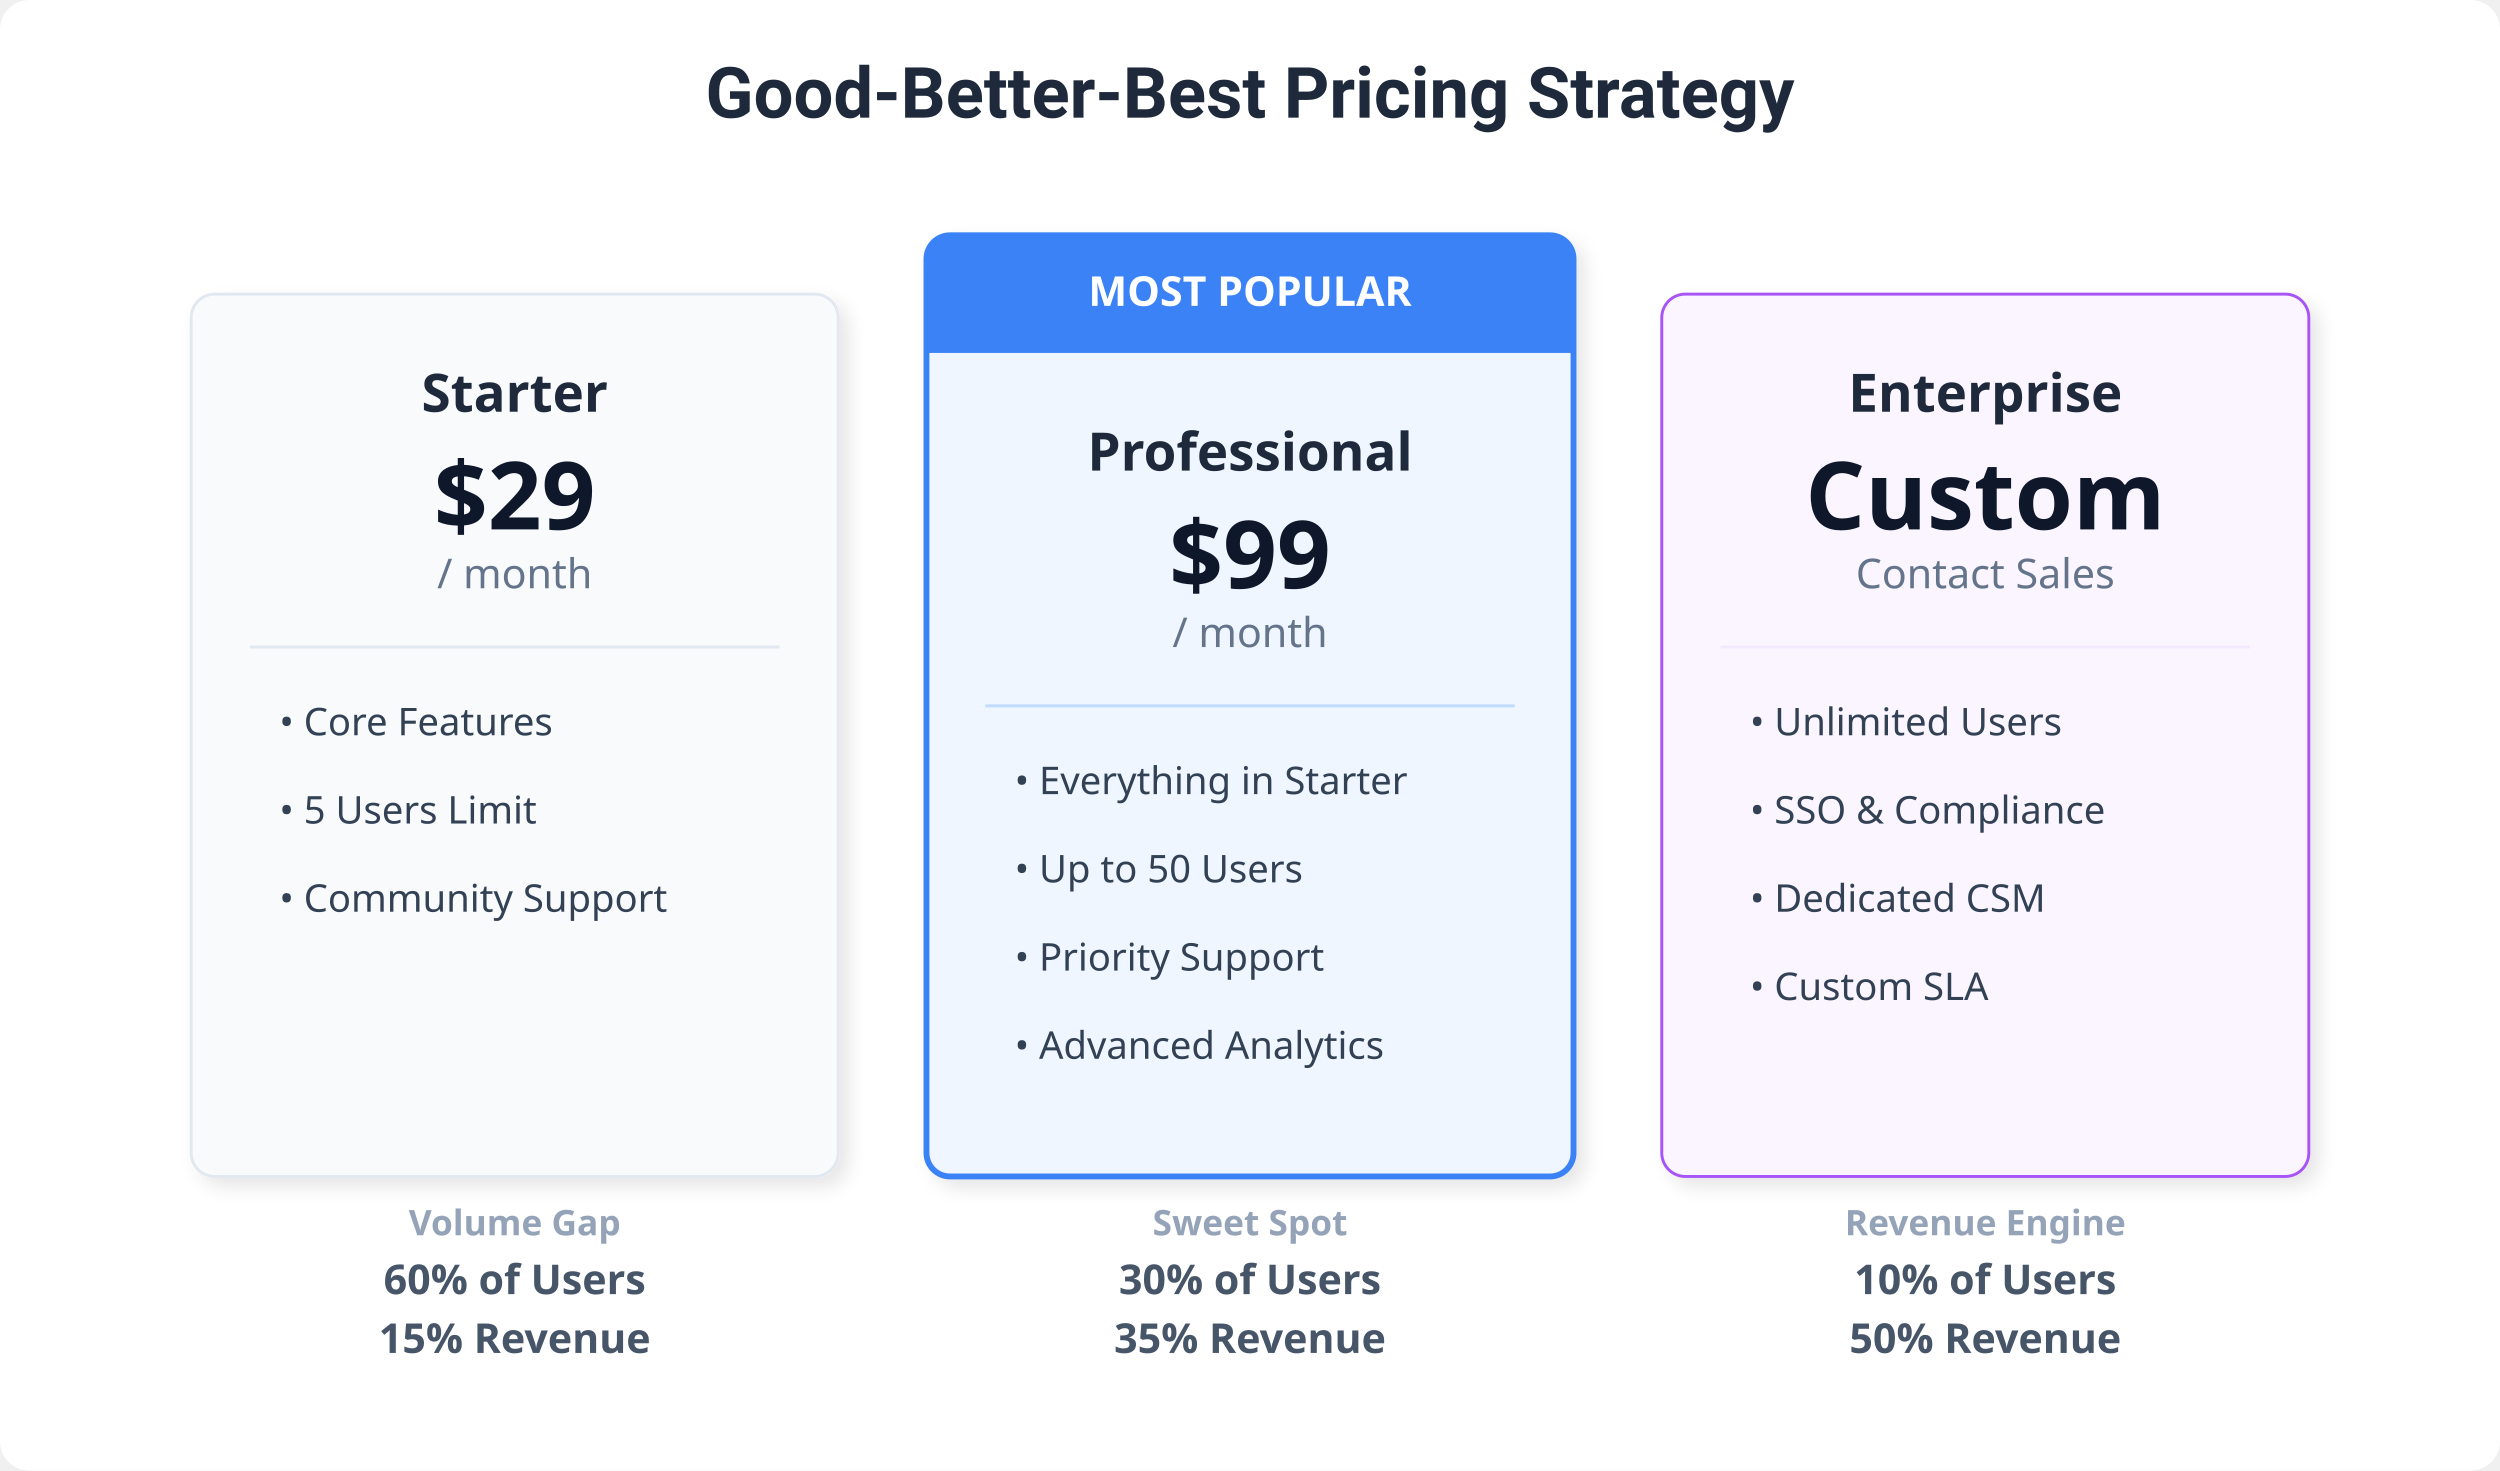
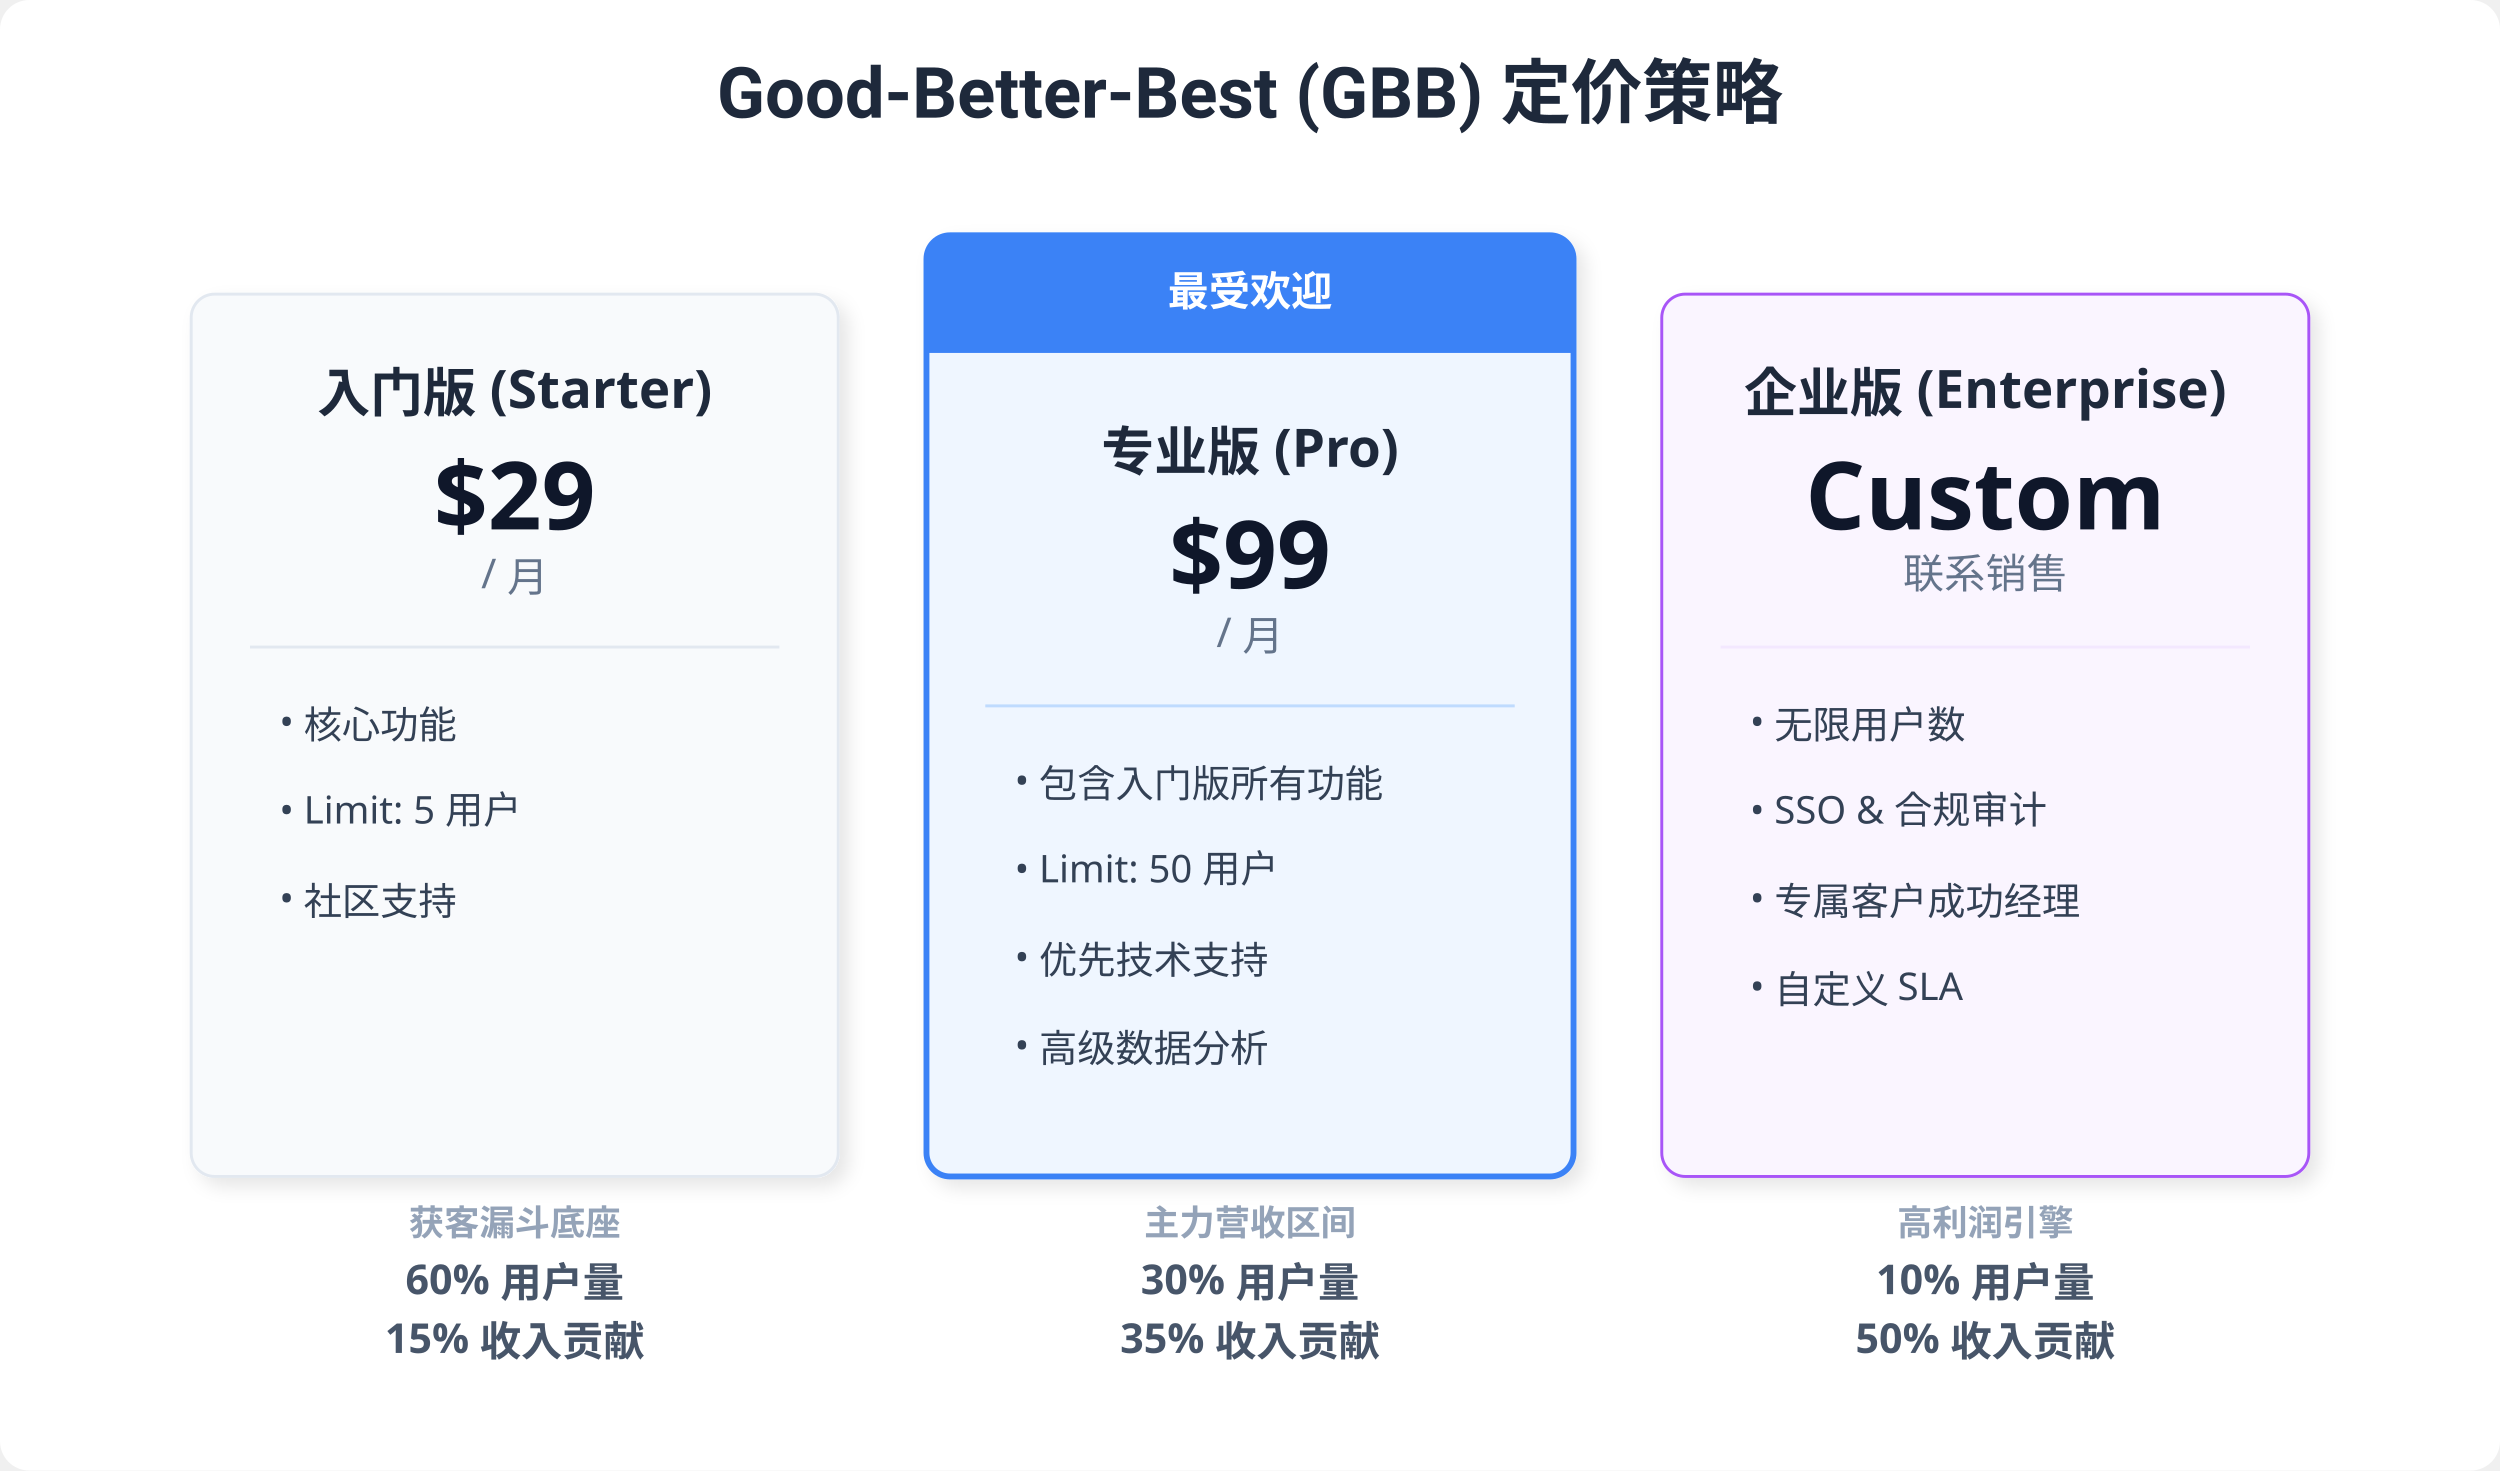
<svg xmlns="http://www.w3.org/2000/svg" width="850" height="500">
  <defs>
    <filter id="shadow" x="-20%" y="-20%" width="140%" height="140%">
      <feDropShadow dx="3" dy="3" stdDeviation="3" flood-color="#000000" flood-opacity="0.1" />
    </filter>
    <style>
      .title { font-family: -apple-system, BlinkMacSystemFont, 'Segoe UI', Roboto, Helvetica, Arial, sans-serif; font-size: 24px; font-weight: bold; fill: #1e293b; }
      .tier-name { font-family: sans-serif; font-size: 18px; font-weight: bold; fill: #1e293b; }
      .price { font-family: sans-serif; font-size: 32px; font-weight: bold; fill: #0f172a; }
      .period { font-family: sans-serif; font-size: 14px; fill: #64748b; }
      .feature { font-family: sans-serif; font-size: 13px; fill: #334155; }
      .stat-label { font-family: sans-serif; font-size: 12px; font-weight: bold; fill: #94a3b8; text-transform: uppercase; }
      .stat-val { font-family: sans-serif; font-size: 14px; font-weight: bold; fill: #475569; }
    </style>
  </defs>
  <rect width="100%" height="100%" fill="#ffffff" rx="10" />
-   <text x="425" y="40" text-anchor="middle" class="title">Good-Better-Best Pricing Strategy</text>
+   <text x="425" y="40" text-anchor="middle" class="title">Good-Better-Best (GBB) 定价策略</text>
  <g transform="translate(65, 80)">
    <g transform="translate(0, 20)">
      <rect x="0" y="0" width="220" height="300" rx="8" fill="#F8FAFC" stroke="#E2E8F0" stroke-width="1" filter="url(#shadow)" />
-       <text x="110" y="40" text-anchor="middle" class="tier-name">Starter</text>
+       <text x="110" y="40" text-anchor="middle" class="tier-name">入门版 (Starter)</text>
      <text x="110" y="80" text-anchor="middle" class="price">$29</text>
-       <text x="110" y="100" text-anchor="middle" class="period">/ month</text>
+       <text x="110" y="100" text-anchor="middle" class="period">/ 月</text>
      <line x1="20" y1="120" x2="200" y2="120" stroke="#E2E8F0" />
      <g transform="translate(30, 150)">
-         <text x="0" y="0" class="feature">• Core Features</text>
-         <text x="0" y="30" class="feature">• 5 Users Limit</text>
-         <text x="0" y="60" class="feature">• Community Support</text>
+         <text x="0" y="0" class="feature">• 核心功能</text>
+         <text x="0" y="30" class="feature">• Limit: 5 用户</text>
+         <text x="0" y="60" class="feature">• 社区支持</text>
      </g>
      <g transform="translate(0, 320)">
-         <text x="110" y="0" text-anchor="middle" class="stat-label">Volume Gap</text>
-         <text x="110" y="20" text-anchor="middle" class="stat-val">60% of Users</text>
-         <text x="110" y="40" text-anchor="middle" class="stat-val">15% Revenue</text>
+         <text x="110" y="0" text-anchor="middle" class="stat-label">获客漏斗底座</text>
+         <text x="110" y="20" text-anchor="middle" class="stat-val">60% 用户量</text>
+         <text x="110" y="40" text-anchor="middle" class="stat-val">15% 收入贡献</text>
      </g>
    </g>
    <g transform="translate(250, 0)">
      <rect x="0" y="0" width="220" height="320" rx="8" fill="#EFF6FF" stroke="#3B82F6" stroke-width="2" filter="url(#shadow)" />
      <path d="M 0,8 a8,8 0 0 1 8,-8 h204 a8,8 0 0 1 8,8 v32 h-220 z" fill="#3B82F6" />
-       <text x="110" y="24" text-anchor="middle" font-family="sans-serif" font-size="14" font-weight="bold" fill="#ffffff">MOST POPULAR</text>
-       <text x="110" y="80" text-anchor="middle" class="tier-name">Professional</text>
+       <text x="110" y="24" text-anchor="middle" font-family="sans-serif" font-size="14" font-weight="bold" fill="#ffffff">最受欢迎</text>
+       <text x="110" y="80" text-anchor="middle" class="tier-name">专业版 (Pro)</text>
      <text x="110" y="120" text-anchor="middle" class="price">$99</text>
-       <text x="110" y="140" text-anchor="middle" class="period">/ month</text>
+       <text x="110" y="140" text-anchor="middle" class="period">/ 月</text>
      <line x1="20" y1="160" x2="200" y2="160" stroke="#BFDBFE" />
      <g transform="translate(30, 190)">
-         <text x="0" y="0" class="feature">• Everything in Starter</text>
-         <text x="0" y="30" class="feature">• Up to 50 Users</text>
-         <text x="0" y="60" class="feature">• Priority Support</text>
-         <text x="0" y="90" class="feature">• Advanced Analytics</text>
+         <text x="0" y="0" class="feature">• 包含入门版所有功能</text>
+         <text x="0" y="30" class="feature">• Limit: 50 用户</text>
+         <text x="0" y="60" class="feature">• 优先技术支持</text>
+         <text x="0" y="90" class="feature">• 高级数据分析</text>
      </g>
      <g transform="translate(0, 340)">
-         <text x="110" y="0" text-anchor="middle" class="stat-label">Sweet Spot</text>
-         <text x="110" y="20" text-anchor="middle" class="stat-val">30% of Users</text>
-         <text x="110" y="40" text-anchor="middle" class="stat-val">35% Revenue</text>
+         <text x="110" y="0" text-anchor="middle" class="stat-label">主力营收区间</text>
+         <text x="110" y="20" text-anchor="middle" class="stat-val">30% 用户量</text>
+         <text x="110" y="40" text-anchor="middle" class="stat-val">35% 收入贡献</text>
      </g>
    </g>
    <g transform="translate(500, 20)">
      <rect x="0" y="0" width="220" height="300" rx="8" fill="#FAF5FF" stroke="#A855F7" stroke-width="1" filter="url(#shadow)" />
-       <text x="110" y="40" text-anchor="middle" class="tier-name">Enterprise</text>
+       <text x="110" y="40" text-anchor="middle" class="tier-name">企业版 (Enterprise)</text>
      <text x="110" y="80" text-anchor="middle" class="price" font-size="24">Custom</text>
-       <text x="110" y="100" text-anchor="middle" class="period">Contact Sales</text>
+       <text x="110" y="100" text-anchor="middle" class="period">联系销售</text>
      <line x1="20" y1="120" x2="200" y2="120" stroke="#F3E8FF" />
      <g transform="translate(30, 150)">
-         <text x="0" y="0" class="feature">• Unlimited Users</text>
-         <text x="0" y="30" class="feature">• SSO &amp; Compliance</text>
-         <text x="0" y="60" class="feature">• Dedicated CSM</text>
-         <text x="0" y="90" class="feature">• Custom SLA</text>
+         <text x="0" y="0" class="feature">• 无限用户数</text>
+         <text x="0" y="30" class="feature">• SSO &amp; 合规审计</text>
+         <text x="0" y="60" class="feature">• 专属客户成功经理</text>
+         <text x="0" y="90" class="feature">• 自定义 SLA</text>
      </g>
      <g transform="translate(0, 320)">
-         <text x="110" y="0" text-anchor="middle" class="stat-label">Revenue Engine</text>
-         <text x="110" y="20" text-anchor="middle" class="stat-val">10% of Users</text>
-         <text x="110" y="40" text-anchor="middle" class="stat-val">50% Revenue</text>
+         <text x="110" y="0" text-anchor="middle" class="stat-label">高利润引擎</text>
+         <text x="110" y="20" text-anchor="middle" class="stat-val">10% 用户量</text>
+         <text x="110" y="40" text-anchor="middle" class="stat-val">50% 收入贡献</text>
      </g>
    </g>
  </g>
</svg>
